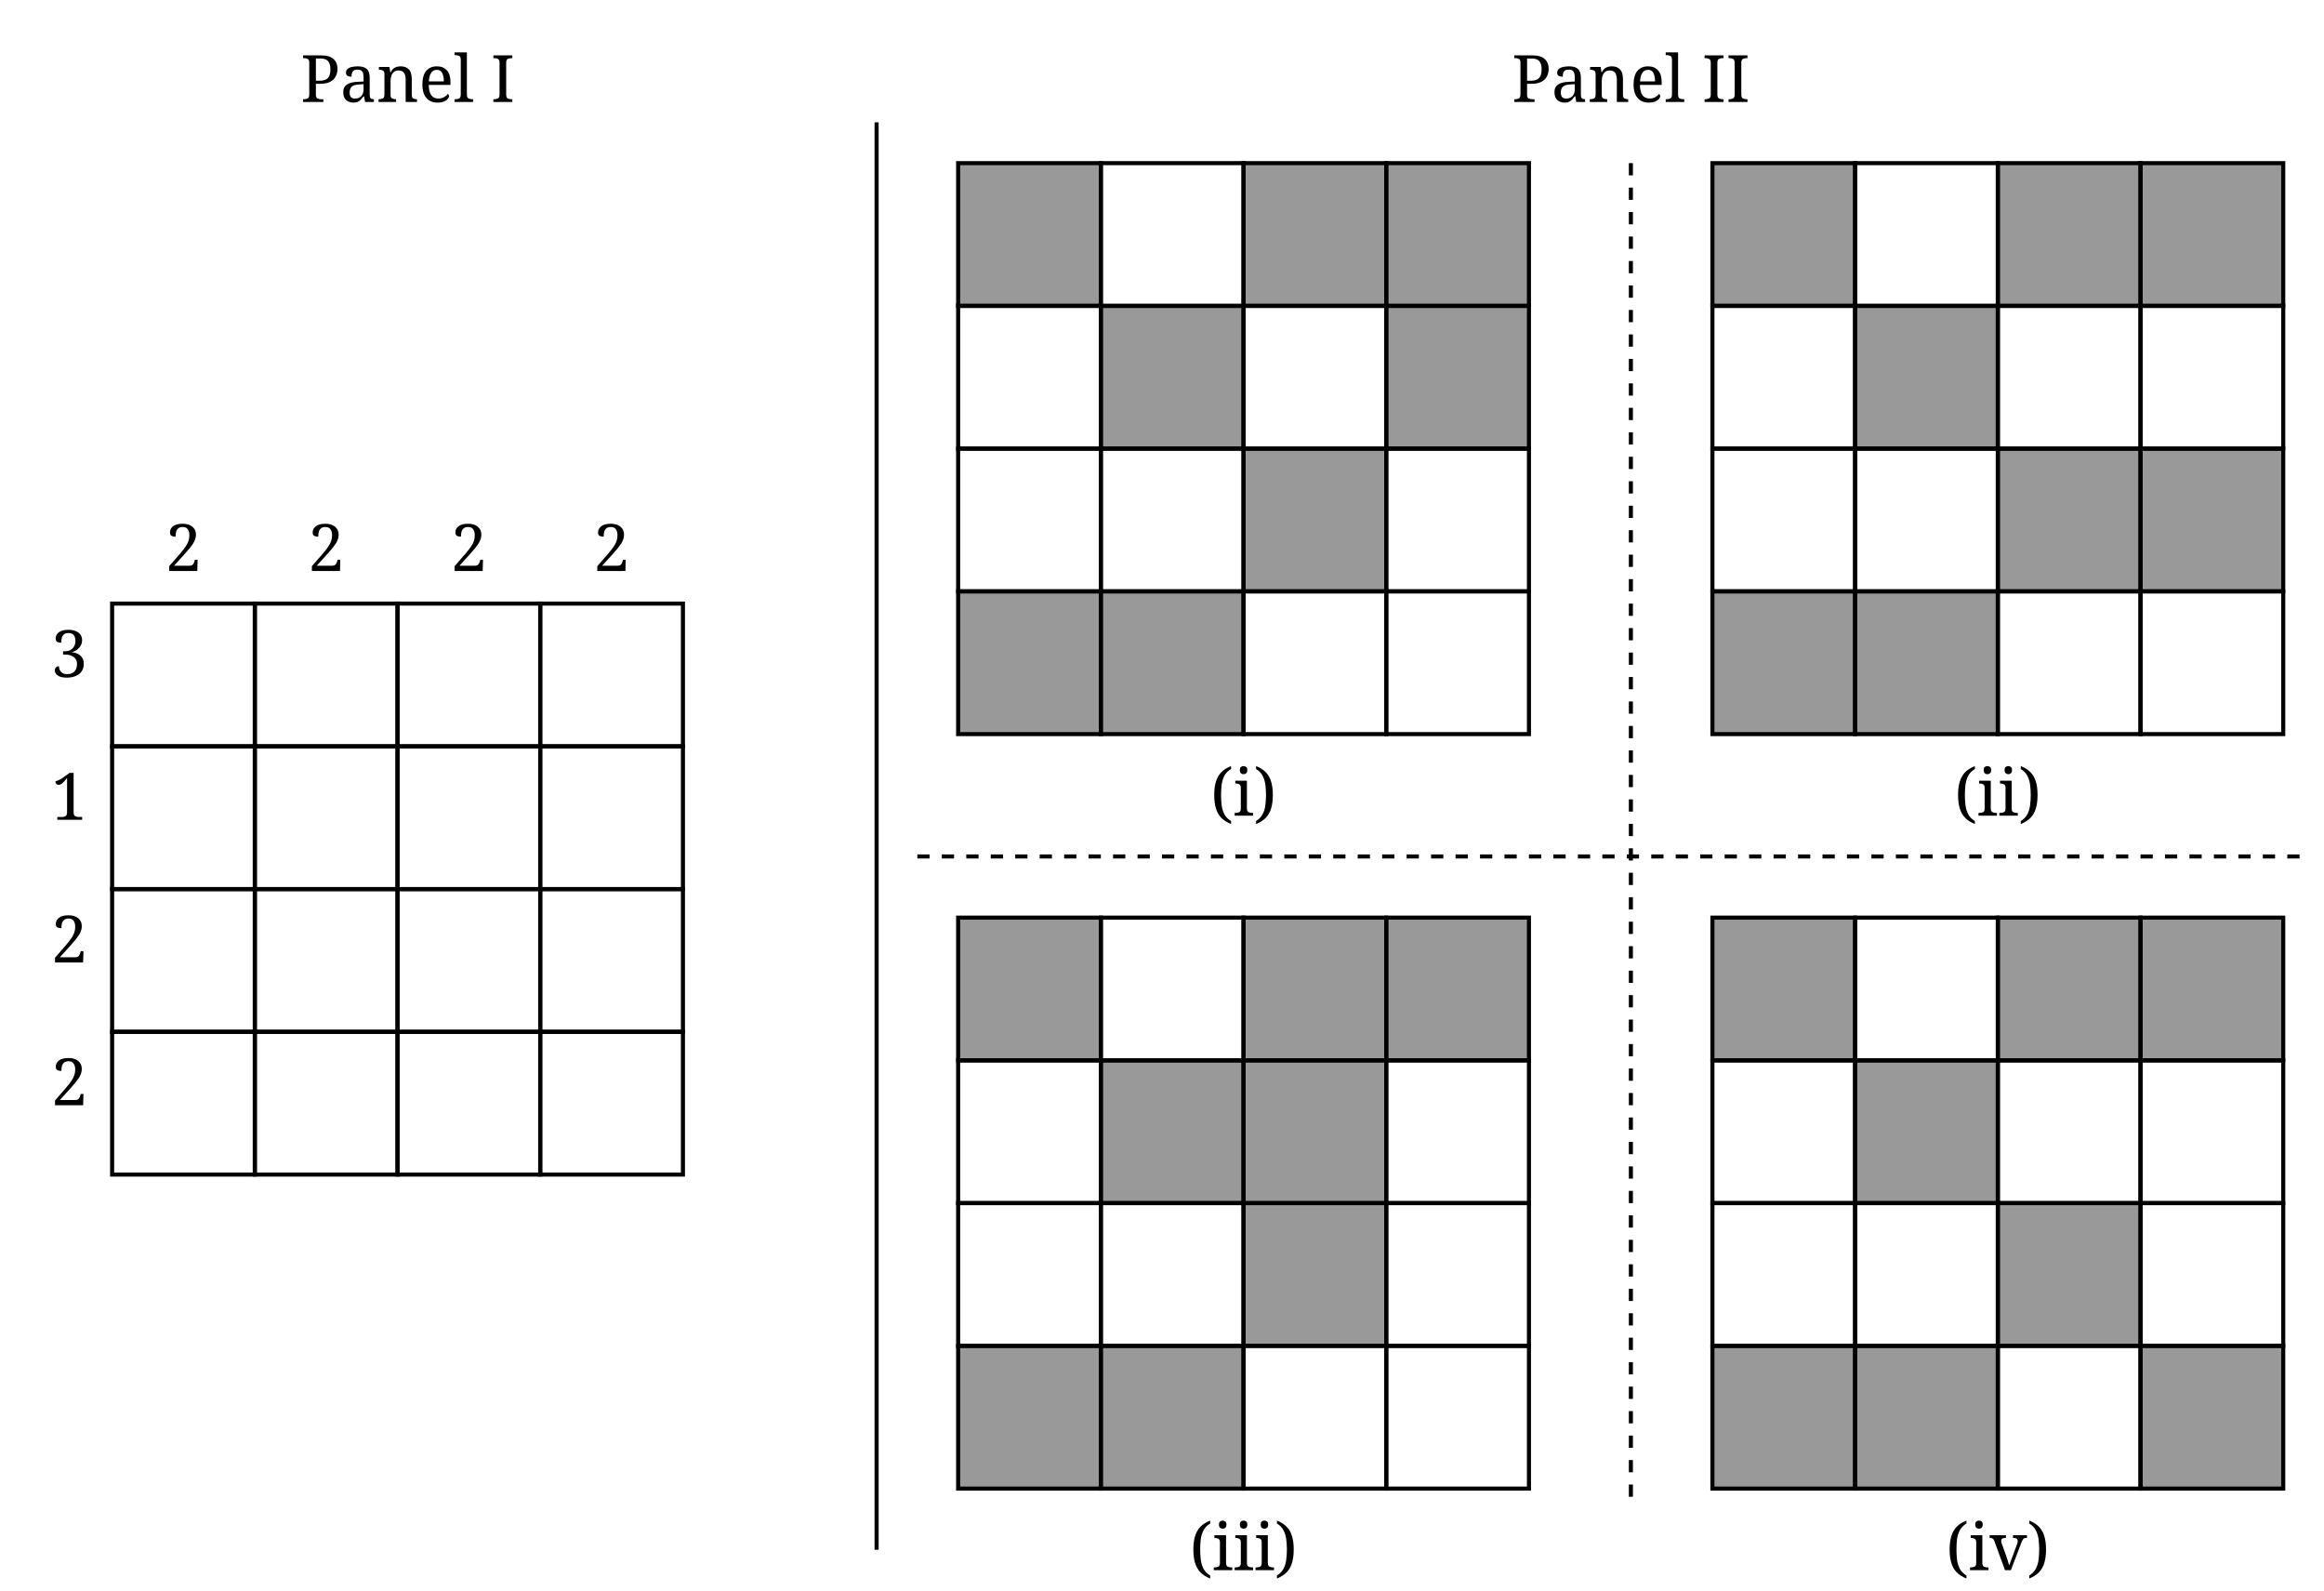
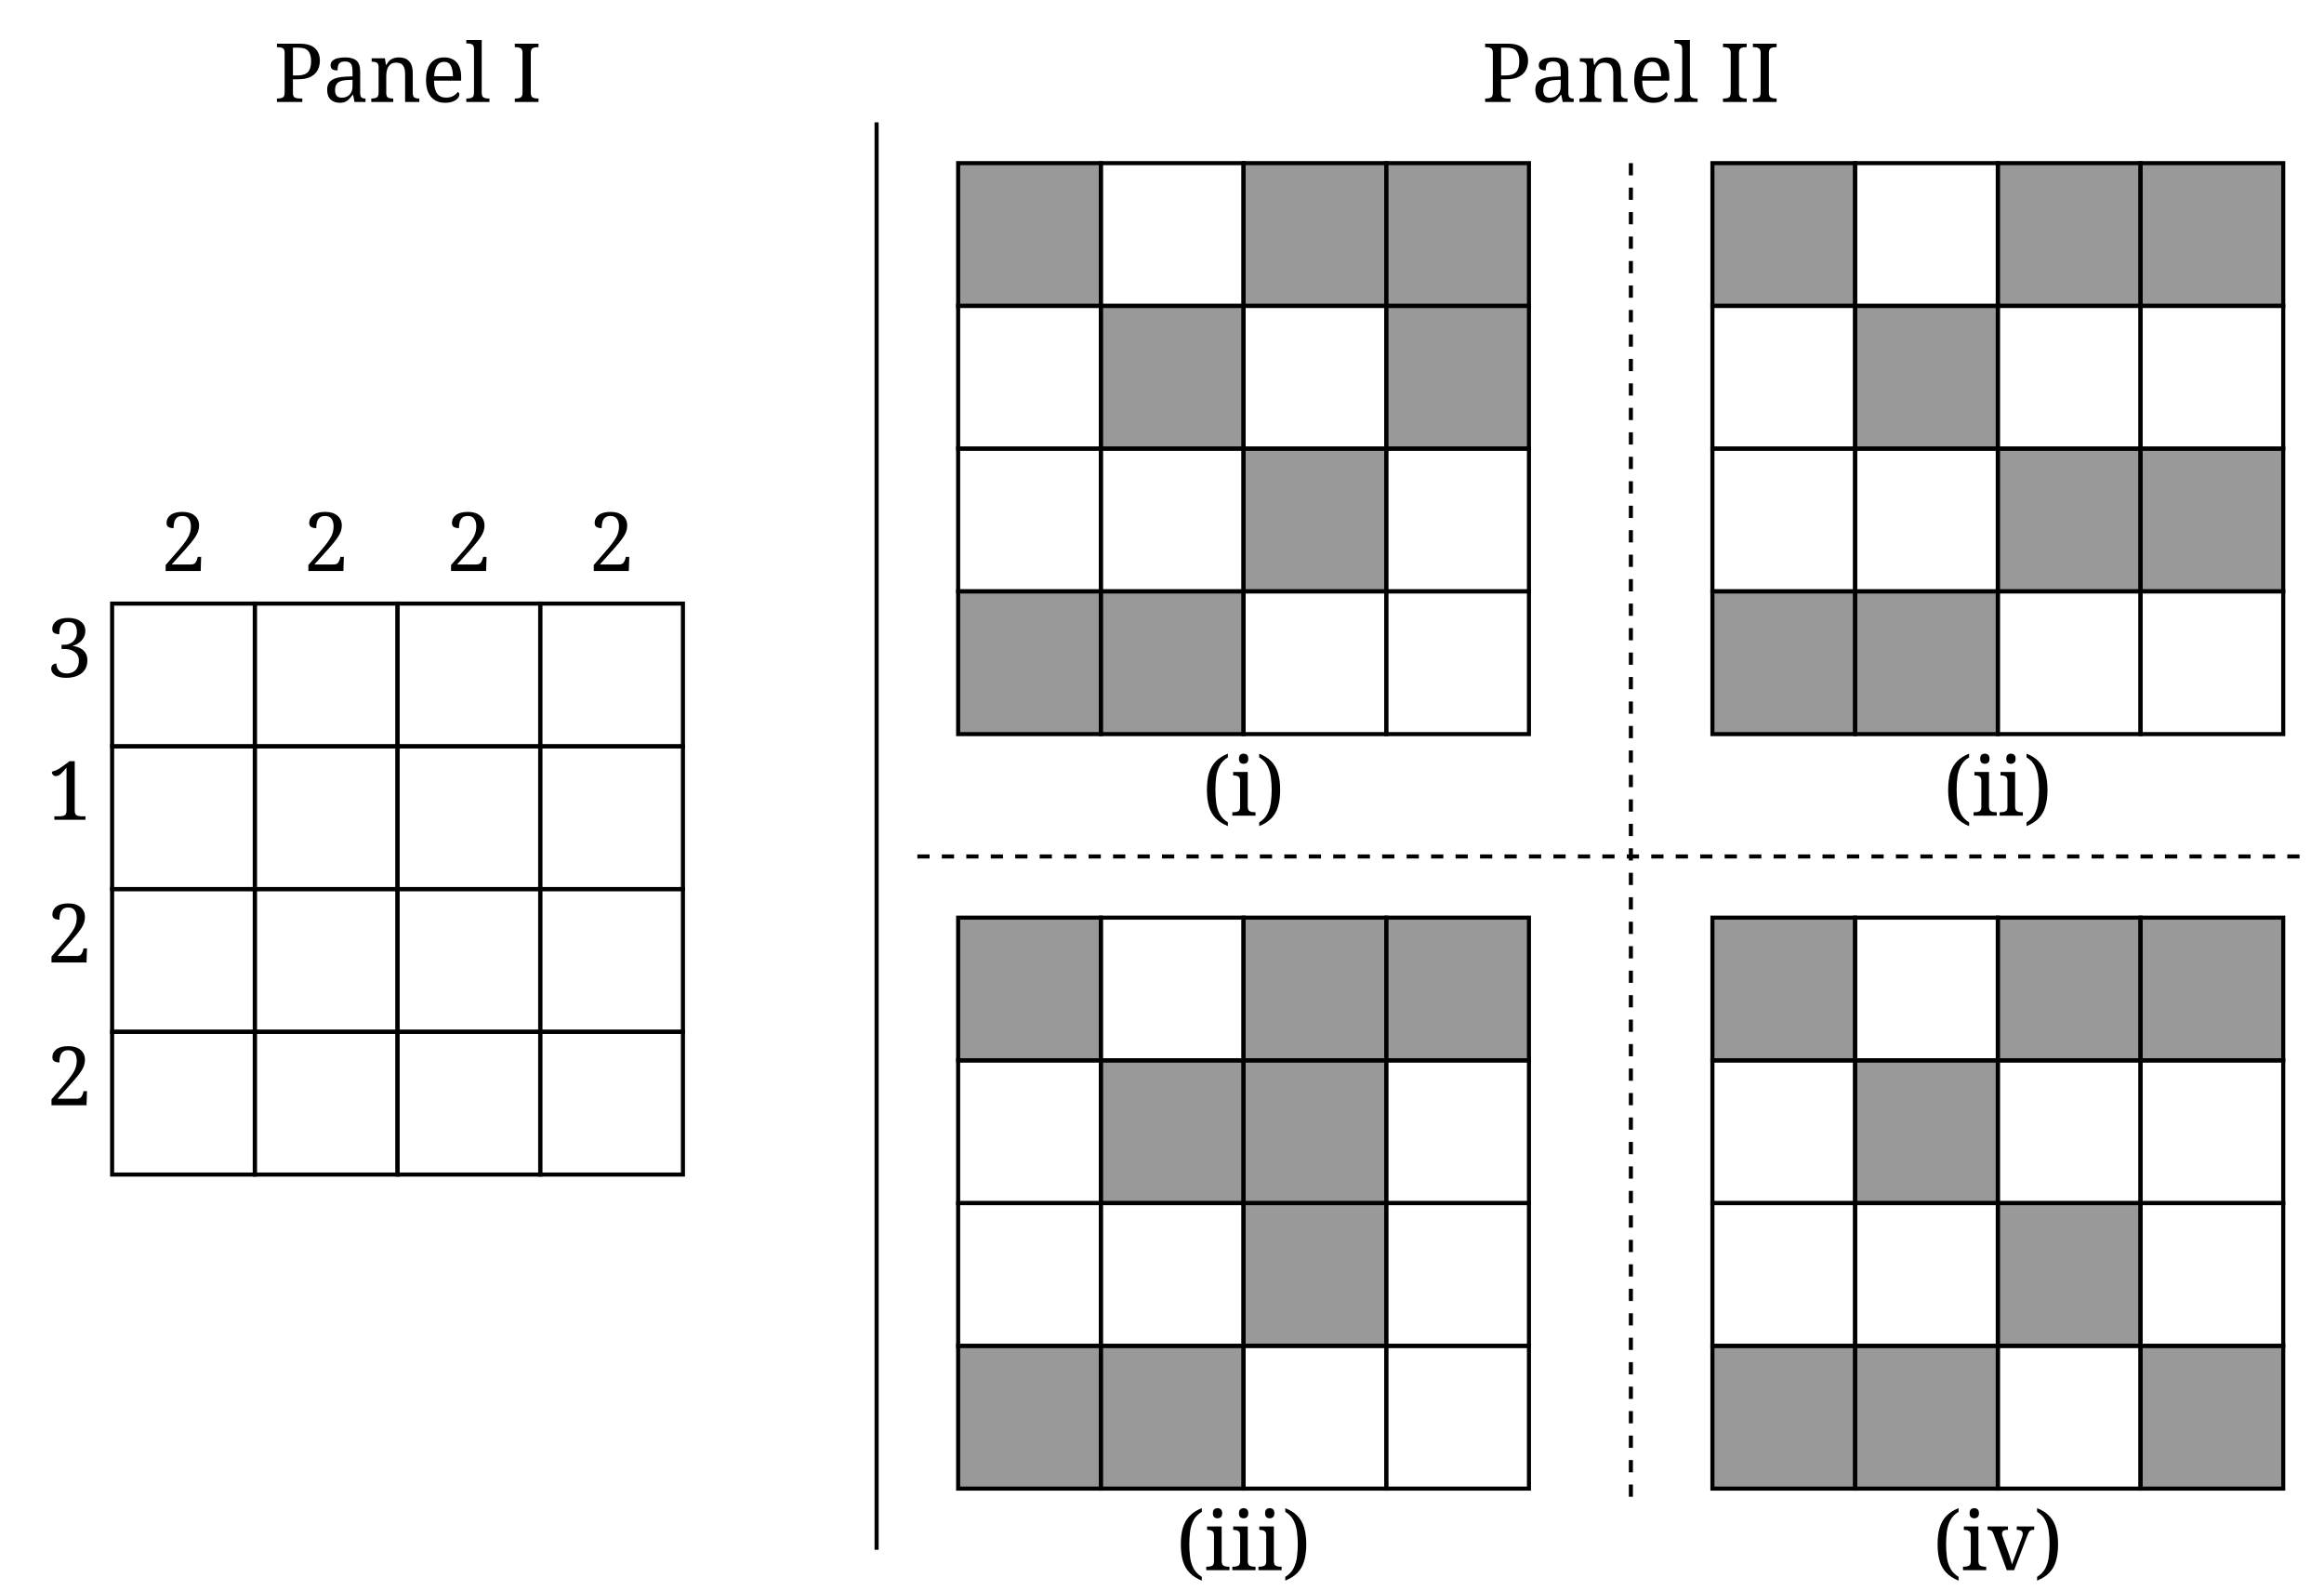
<svg xmlns="http://www.w3.org/2000/svg" viewBox="0 0 570 390" role="img" aria-label="Panel I: empty four by four grid, column totals 2,2,2,2 and row totals 3,1,2,2. Panel II: candidate shaded grids (i)–(iv).">
  <g stroke="currentColor" fill="none" stroke-width="1">
-     <text x="100" y="25" fill="currentColor" stroke="none" font-family="serif" font-size="16" text-anchor="middle">Panel I</text>
-     <text x="400" y="25" fill="currentColor" stroke="none" font-family="serif" font-size="16" text-anchor="middle">Panel II</text>
+     <text x="100" y="25" fill="currentColor" stroke="none" font-family="serif" font-size="20" text-anchor="middle">Panel I</text>
+     <text x="400" y="25" fill="currentColor" stroke="none" font-family="serif" font-size="20" text-anchor="middle">Panel II</text>
    <path d="M215,30 L215,380" />
    <path d="M400,40 L400,370" stroke-dasharray="3 3" />
    <path d="M225,210 L565,210" stroke-dasharray="3 3" />
-     <text x="45" y="140" fill="currentColor" stroke="none" font-family="serif" font-size="16" text-anchor="middle">2</text>
-     <text x="80" y="140" fill="currentColor" stroke="none" font-family="serif" font-size="16" text-anchor="middle">2</text>
-     <text x="115" y="140" fill="currentColor" stroke="none" font-family="serif" font-size="16" text-anchor="middle">2</text>
-     <text x="150" y="140" fill="currentColor" stroke="none" font-family="serif" font-size="16" text-anchor="middle">2</text>
-     <text x="17" y="166" fill="currentColor" stroke="none" font-family="serif" font-size="16" text-anchor="middle">3</text>
-     <text x="17" y="201" fill="currentColor" stroke="none" font-family="serif" font-size="16" text-anchor="middle">1</text>
-     <text x="17" y="236" fill="currentColor" stroke="none" font-family="serif" font-size="16" text-anchor="middle">2</text>
-     <text x="17" y="271" fill="currentColor" stroke="none" font-family="serif" font-size="16" text-anchor="middle">2</text>
+     <text x="45" y="140" fill="currentColor" stroke="none" font-family="serif" font-size="20" text-anchor="middle">2</text>
+     <text x="80" y="140" fill="currentColor" stroke="none" font-family="serif" font-size="20" text-anchor="middle">2</text>
+     <text x="115" y="140" fill="currentColor" stroke="none" font-family="serif" font-size="20" text-anchor="middle">2</text>
+     <text x="150" y="140" fill="currentColor" stroke="none" font-family="serif" font-size="20" text-anchor="middle">2</text>
+     <text x="17" y="166" fill="currentColor" stroke="none" font-family="serif" font-size="20" text-anchor="middle">3</text>
+     <text x="17" y="201" fill="currentColor" stroke="none" font-family="serif" font-size="20" text-anchor="middle">1</text>
+     <text x="17" y="236" fill="currentColor" stroke="none" font-family="serif" font-size="20" text-anchor="middle">2</text>
+     <text x="17" y="271" fill="currentColor" stroke="none" font-family="serif" font-size="20" text-anchor="middle">2</text>
    <rect x="27.5" y="148" width="35" height="35" fill-opacity="0.4" fill="none" />
    <rect x="62.5" y="148" width="35" height="35" fill-opacity="0.4" fill="none" />
    <rect x="97.5" y="148" width="35" height="35" fill-opacity="0.4" fill="none" />
    <rect x="132.5" y="148" width="35" height="35" fill-opacity="0.4" fill="none" />
    <rect x="27.5" y="183" width="35" height="35" fill-opacity="0.4" fill="none" />
    <rect x="62.5" y="183" width="35" height="35" fill-opacity="0.4" fill="none" />
    <rect x="97.5" y="183" width="35" height="35" fill-opacity="0.4" fill="none" />
    <rect x="132.5" y="183" width="35" height="35" fill-opacity="0.4" fill="none" />
    <rect x="27.5" y="218" width="35" height="35" fill-opacity="0.4" fill="none" />
    <rect x="62.5" y="218" width="35" height="35" fill-opacity="0.4" fill="none" />
    <rect x="97.5" y="218" width="35" height="35" fill-opacity="0.4" fill="none" />
    <rect x="132.5" y="218" width="35" height="35" fill-opacity="0.4" fill="none" />
    <rect x="27.5" y="253" width="35" height="35" fill-opacity="0.4" fill="none" />
    <rect x="62.5" y="253" width="35" height="35" fill-opacity="0.4" fill="none" />
    <rect x="97.5" y="253" width="35" height="35" fill-opacity="0.4" fill="none" />
    <rect x="132.5" y="253" width="35" height="35" fill-opacity="0.4" fill="none" />
    <rect x="235" y="40" width="35" height="35" fill-opacity="0.4" fill="currentColor" />
    <rect x="270" y="40" width="35" height="35" fill-opacity="0.4" fill="none" />
    <rect x="305" y="40" width="35" height="35" fill-opacity="0.4" fill="currentColor" />
    <rect x="340" y="40" width="35" height="35" fill-opacity="0.4" fill="currentColor" />
    <rect x="235" y="75" width="35" height="35" fill-opacity="0.4" fill="none" />
    <rect x="270" y="75" width="35" height="35" fill-opacity="0.4" fill="currentColor" />
    <rect x="305" y="75" width="35" height="35" fill-opacity="0.4" fill="none" />
    <rect x="340" y="75" width="35" height="35" fill-opacity="0.4" fill="currentColor" />
    <rect x="235" y="110" width="35" height="35" fill-opacity="0.4" fill="none" />
    <rect x="270" y="110" width="35" height="35" fill-opacity="0.4" fill="none" />
    <rect x="305" y="110" width="35" height="35" fill-opacity="0.4" fill="currentColor" />
    <rect x="340" y="110" width="35" height="35" fill-opacity="0.4" fill="none" />
    <rect x="235" y="145" width="35" height="35" fill-opacity="0.4" fill="currentColor" />
    <rect x="270" y="145" width="35" height="35" fill-opacity="0.4" fill="currentColor" />
    <rect x="305" y="145" width="35" height="35" fill-opacity="0.4" fill="none" />
    <rect x="340" y="145" width="35" height="35" fill-opacity="0.4" fill="none" />
-     <text x="305" y="200" fill="currentColor" stroke="none" font-family="serif" font-size="16" text-anchor="middle">(i)</text>
+     <text x="305" y="200" fill="currentColor" stroke="none" font-family="serif" font-size="20" text-anchor="middle">(i)</text>
    <rect x="420" y="40" width="35" height="35" fill-opacity="0.4" fill="currentColor" />
    <rect x="455" y="40" width="35" height="35" fill-opacity="0.4" fill="none" />
    <rect x="490" y="40" width="35" height="35" fill-opacity="0.4" fill="currentColor" />
    <rect x="525" y="40" width="35" height="35" fill-opacity="0.4" fill="currentColor" />
    <rect x="420" y="75" width="35" height="35" fill-opacity="0.4" fill="none" />
    <rect x="455" y="75" width="35" height="35" fill-opacity="0.4" fill="currentColor" />
    <rect x="490" y="75" width="35" height="35" fill-opacity="0.4" fill="none" />
    <rect x="525" y="75" width="35" height="35" fill-opacity="0.4" fill="none" />
    <rect x="420" y="110" width="35" height="35" fill-opacity="0.4" fill="none" />
    <rect x="455" y="110" width="35" height="35" fill-opacity="0.4" fill="none" />
    <rect x="490" y="110" width="35" height="35" fill-opacity="0.4" fill="currentColor" />
    <rect x="525" y="110" width="35" height="35" fill-opacity="0.4" fill="currentColor" />
    <rect x="420" y="145" width="35" height="35" fill-opacity="0.4" fill="currentColor" />
    <rect x="455" y="145" width="35" height="35" fill-opacity="0.4" fill="currentColor" />
    <rect x="490" y="145" width="35" height="35" fill-opacity="0.4" fill="none" />
    <rect x="525" y="145" width="35" height="35" fill-opacity="0.4" fill="none" />
-     <text x="490" y="200" fill="currentColor" stroke="none" font-family="serif" font-size="16" text-anchor="middle">(ii)</text>
+     <text x="490" y="200" fill="currentColor" stroke="none" font-family="serif" font-size="20" text-anchor="middle">(ii)</text>
    <rect x="235" y="225" width="35" height="35" fill-opacity="0.4" fill="currentColor" />
    <rect x="270" y="225" width="35" height="35" fill-opacity="0.4" fill="none" />
    <rect x="305" y="225" width="35" height="35" fill-opacity="0.4" fill="currentColor" />
    <rect x="340" y="225" width="35" height="35" fill-opacity="0.4" fill="currentColor" />
    <rect x="235" y="260" width="35" height="35" fill-opacity="0.4" fill="none" />
    <rect x="270" y="260" width="35" height="35" fill-opacity="0.4" fill="currentColor" />
    <rect x="305" y="260" width="35" height="35" fill-opacity="0.4" fill="currentColor" />
    <rect x="340" y="260" width="35" height="35" fill-opacity="0.4" fill="none" />
    <rect x="235" y="295" width="35" height="35" fill-opacity="0.4" fill="none" />
    <rect x="270" y="295" width="35" height="35" fill-opacity="0.4" fill="none" />
    <rect x="305" y="295" width="35" height="35" fill-opacity="0.4" fill="currentColor" />
    <rect x="340" y="295" width="35" height="35" fill-opacity="0.4" fill="none" />
    <rect x="235" y="330" width="35" height="35" fill-opacity="0.4" fill="currentColor" />
    <rect x="270" y="330" width="35" height="35" fill-opacity="0.4" fill="currentColor" />
    <rect x="305" y="330" width="35" height="35" fill-opacity="0.4" fill="none" />
    <rect x="340" y="330" width="35" height="35" fill-opacity="0.4" fill="none" />
-     <text x="305" y="385" fill="currentColor" stroke="none" font-family="serif" font-size="16" text-anchor="middle">(iii)</text>
+     <text x="305" y="385" fill="currentColor" stroke="none" font-family="serif" font-size="20" text-anchor="middle">(iii)</text>
    <rect x="420" y="225" width="35" height="35" fill-opacity="0.4" fill="currentColor" />
    <rect x="455" y="225" width="35" height="35" fill-opacity="0.4" fill="none" />
    <rect x="490" y="225" width="35" height="35" fill-opacity="0.4" fill="currentColor" />
    <rect x="525" y="225" width="35" height="35" fill-opacity="0.4" fill="currentColor" />
    <rect x="420" y="260" width="35" height="35" fill-opacity="0.4" fill="none" />
    <rect x="455" y="260" width="35" height="35" fill-opacity="0.4" fill="currentColor" />
    <rect x="490" y="260" width="35" height="35" fill-opacity="0.4" fill="none" />
    <rect x="525" y="260" width="35" height="35" fill-opacity="0.4" fill="none" />
    <rect x="420" y="295" width="35" height="35" fill-opacity="0.4" fill="none" />
    <rect x="455" y="295" width="35" height="35" fill-opacity="0.4" fill="none" />
    <rect x="490" y="295" width="35" height="35" fill-opacity="0.4" fill="currentColor" />
    <rect x="525" y="295" width="35" height="35" fill-opacity="0.4" fill="none" />
    <rect x="420" y="330" width="35" height="35" fill-opacity="0.4" fill="currentColor" />
    <rect x="455" y="330" width="35" height="35" fill-opacity="0.4" fill="currentColor" />
    <rect x="490" y="330" width="35" height="35" fill-opacity="0.4" fill="none" />
    <rect x="525" y="330" width="35" height="35" fill-opacity="0.4" fill="currentColor" />
-     <text x="490" y="385" fill="currentColor" stroke="none" font-family="serif" font-size="16" text-anchor="middle">(iv)</text>
+     <text x="490" y="385" fill="currentColor" stroke="none" font-family="serif" font-size="20" text-anchor="middle">(iv)</text>
  </g>
</svg>
